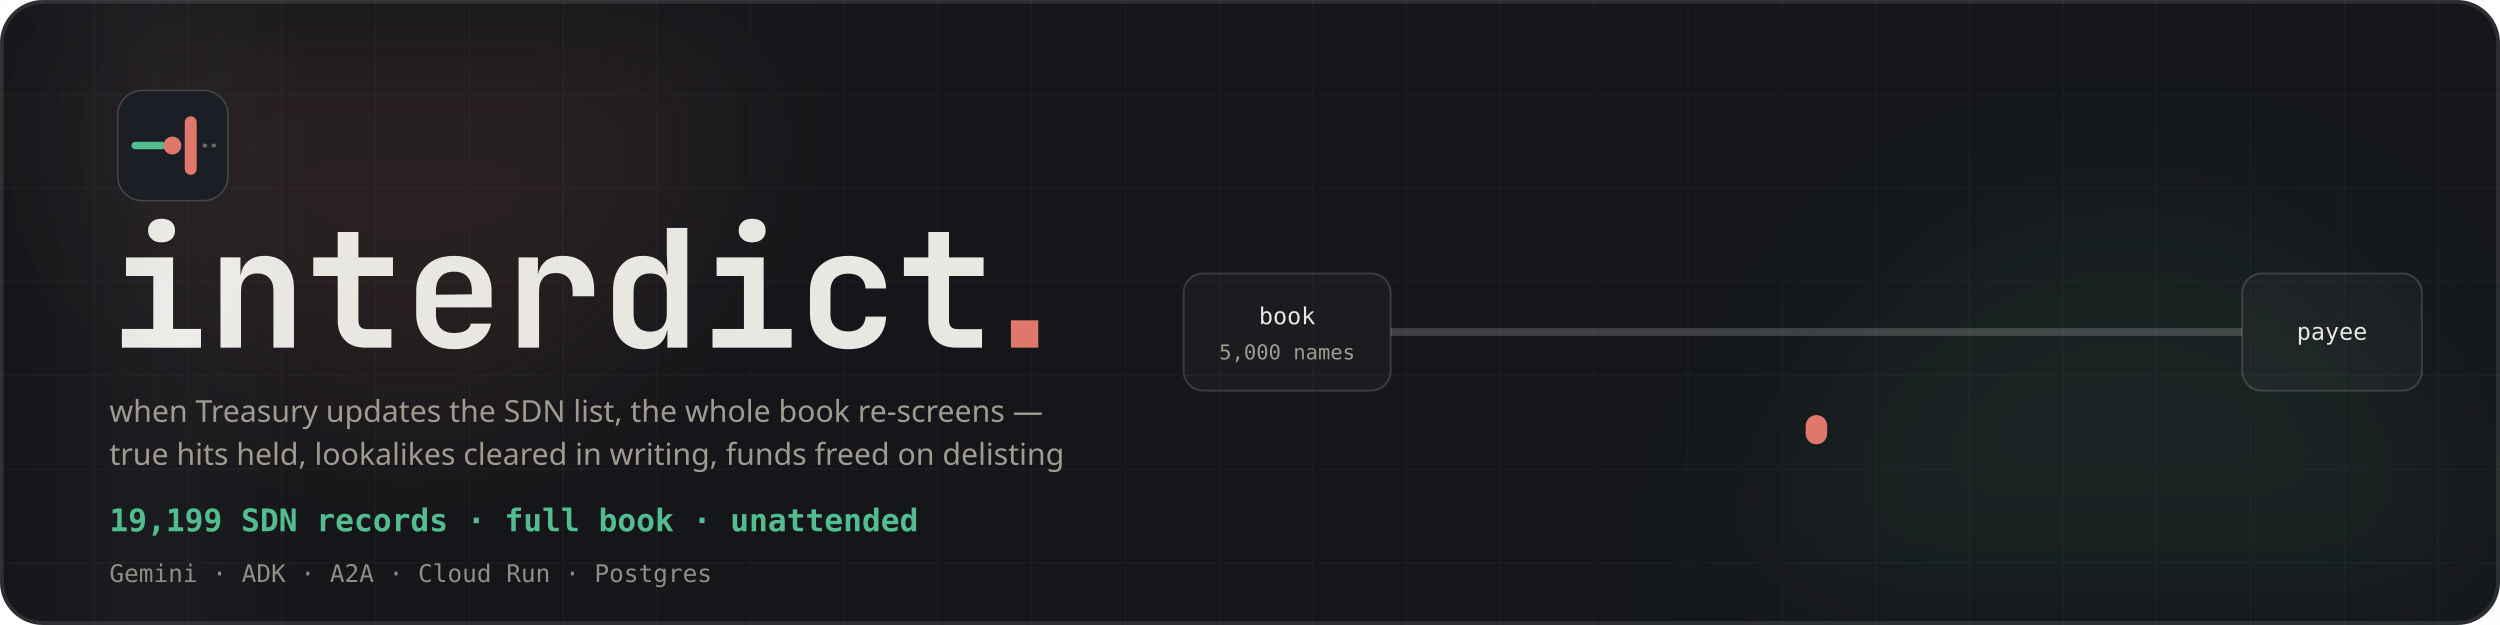
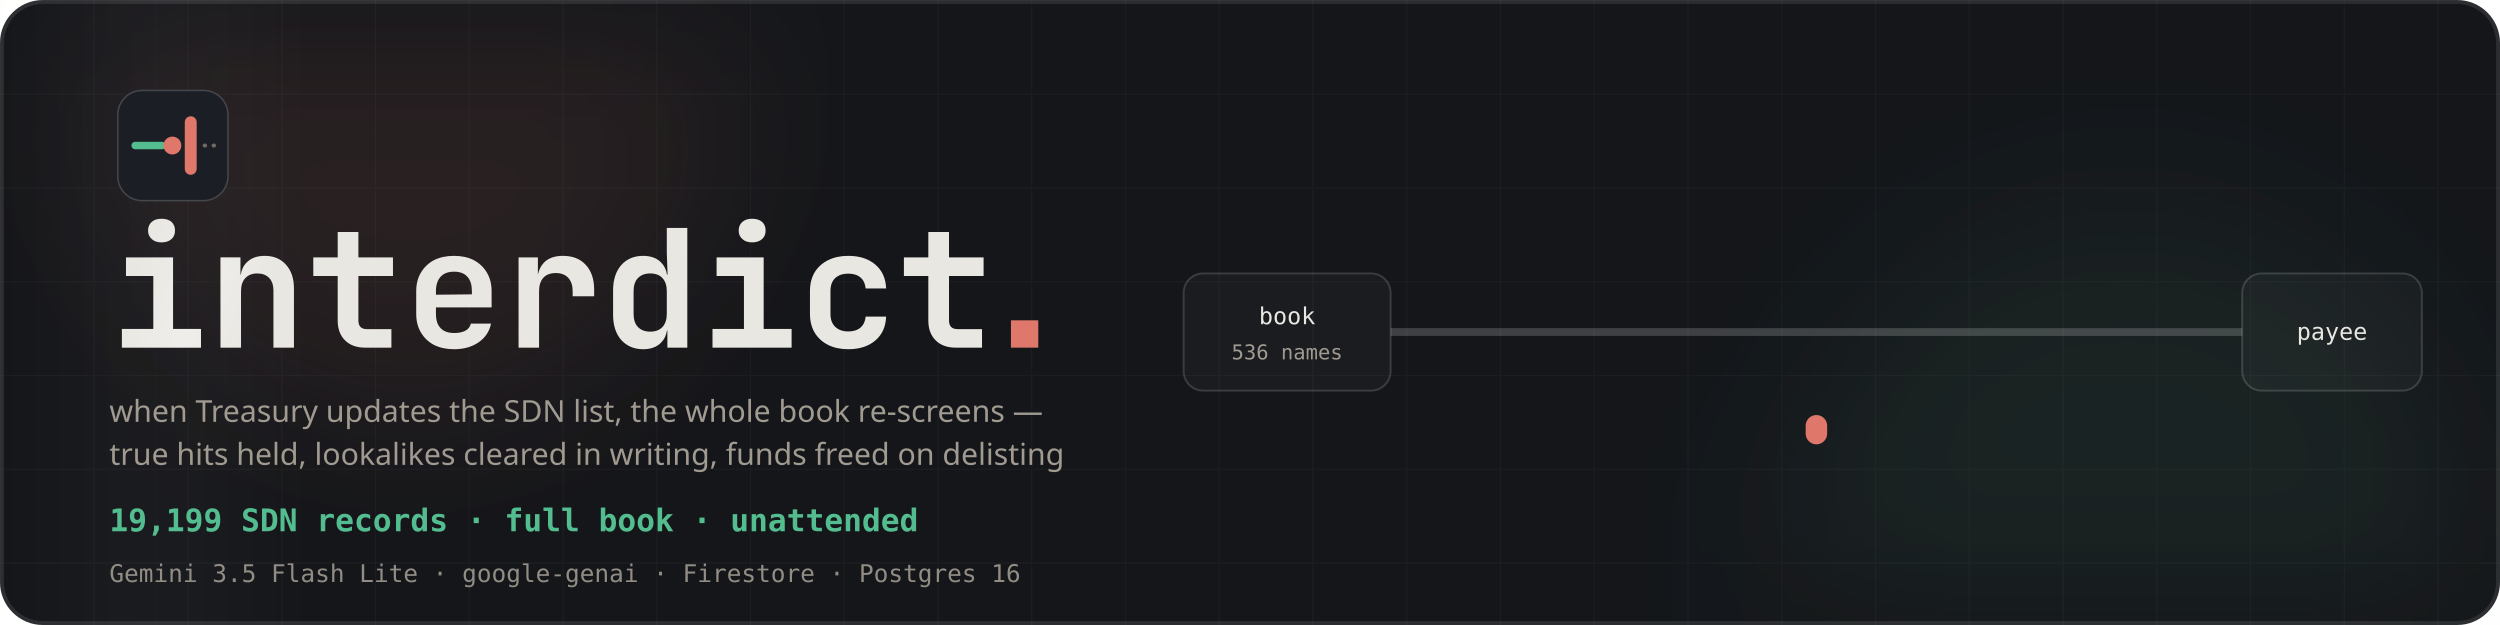
<svg xmlns="http://www.w3.org/2000/svg" viewBox="0 0 1280 320" width="1280" height="320" role="img" aria-label="Interdict — a green-lit payment mid-flight hits the delta and freezes red — held until Treasury itself delists">
  <style>
    .aur1 { animation: drift1 16s ease-in-out infinite alternate; }
    .aur2 { animation: drift2 19s ease-in-out infinite alternate; }
    .beam { animation: beamSweep 8s linear infinite; }
    .metric { animation: metricPulse 8s ease-in-out infinite; }
    .pop-hold { animation: popHold 8s ease infinite; transform-box: fill-box; transform-origin: center; }
    .pop-release { animation: popRelease 8s ease infinite; transform-box: fill-box; transform-origin: center; }
    @keyframes drift1 { from { transform: translate(0, 0); } to { transform: translate(70px, 24px); } }
    @keyframes drift2 { from { transform: translate(0, 0); } to { transform: translate(-80px, -20px); } }
    @keyframes beamSweep { 0%, 12% { transform: translateX(-300px) skewX(-18deg); } 38%, 100% { transform: translateX(1700px) skewX(-18deg); } }
    @keyframes metricPulse { 0%, 100% { opacity: 0.72; } 50% { opacity: 1; } }
    @keyframes popHold { 0%, 30% { transform: scale(0.6); } 34% { transform: scale(1.14); } 37%, 100% { transform: scale(1); } }
    @keyframes popRelease { 0%, 57% { transform: scale(0.6); } 61% { transform: scale(1.14); } 64%, 100% { transform: scale(1); } }
    @media (prefers-reduced-motion: reduce) { * { animation: none !important; } }
  </style>
  <defs>
    <pattern id="grid" width="48" height="48" patternUnits="userSpaceOnUse">
      <path d="M 48 0 L 0 0 0 48" fill="none" stroke="rgba(255,255,255,0.035)" stroke-width="1" />
    </pattern>
    <linearGradient id="beamGrad" x1="0" y1="0" x2="1" y2="0">
      <stop offset="0%" stop-color="rgba(255,255,255,0)" />
      <stop offset="50%" stop-color="rgba(255,255,255,0.55)" />
      <stop offset="100%" stop-color="rgba(255,255,255,0)" />
    </linearGradient>
    <linearGradient id="shine" x1="0" y1="0" x2="1" y2="0">
      <stop offset="0%" stop-color="rgba(255,255,255,0)" />
      <stop offset="50%" stop-color="rgba(255,255,255,0.55)" />
      <stop offset="100%" stop-color="rgba(255,255,255,0)" />
    </linearGradient>
    <linearGradient id="barGrad" x1="0" y1="0" x2="0" y2="1">
      <stop offset="0%" stop-color="#E0776B" />
      <stop offset="100%" stop-color="#C05A4F" />
    </linearGradient>
    <filter id="auroraBlur" x="-40%" y="-40%" width="180%" height="180%">
      <feGaussianBlur stdDeviation="46" />
    </filter>
    <filter id="packetGlow" x="-120%" y="-120%" width="340%" height="340%">
      <feGaussianBlur stdDeviation="5" result="b" />
      <feMerge>
        <feMergeNode in="b" />
        <feMergeNode in="SourceGraphic" />
      </feMerge>
    </filter>
    <clipPath id="wmclip">
      <use href="#wm" />
    </clipPath>
  </defs>
  <rect x="0" y="0" width="1280" height="320" rx="22" fill="#14161A" />
  <rect x="1" y="1" width="1278" height="318" rx="21" fill="none" stroke="rgba(255,255,255,0.10)" stroke-width="2" />
  <rect x="0" y="0" width="1280" height="320" rx="22" fill="url(#grid)" />
  <g filter="url(#auroraBlur)">
    <circle class="aur1" cx="210" cy="52" r="160" fill="#E0776B" opacity="0.10" />
    <circle class="aur2" cx="1090" cy="286" r="180" fill="#54BD8F" opacity="0.08" />
  </g>
  <g class="beam" opacity="0.05">
    <rect x="0" y="-40" width="160" height="400" fill="url(#beamGrad)" />
  </g>
  <g transform="translate(56,42) scale(0.127)">
    <rect x="32" y="32" width="448" height="448" rx="100" fill="#1B1E24" />
    <rect x="34" y="34" width="444" height="444" rx="98" fill="none" stroke="rgba(255,255,255,0.18)" stroke-width="6" />
    <line x1="104" y1="256" x2="212" y2="256" stroke="#54BD8F" stroke-width="30" stroke-linecap="round" />
    <circle cx="254" cy="256" r="36" fill="#E0776B" />
    <rect x="304" y="138" width="48" height="236" rx="24" fill="#E0776B" />
    <line x1="384" y1="256" x2="424" y2="256" stroke="#6E6A63" stroke-width="16" stroke-linecap="round" stroke-dasharray="2 34" />
  </g>
  <g transform="translate(56,178)">
    <path id="wm" d="M46.9 0L6.4 0L6.4-9.6L22.5-9.6L22.5-36.7L8.5-36.7L8.5-46.2L32.6-46.2L32.6-9.6L46.9-9.6L46.9 0ZM26.7-53.9L26.7-53.9Q23.5-53.9 21.7-55.6Q19.8-57.2 19.8-60.0L19.8-60.0Q19.8-62.7 21.7-64.4Q23.5-66.0 26.7-66.0L26.7-66.0Q29.9-66.0 31.8-64.4Q33.6-62.7 33.6-60.0L33.6-60.0Q33.6-57.2 31.8-55.6Q29.9-53.9 26.7-53.9ZM67.4 0L56.9 0L56.9-46.2L67.1-46.2L67.1-37.4L67.3-37.4Q67.9-41.4 70.5-43.8L70.5-43.8Q73.8-47.0 79.5-47.0L79.5-47.0Q86.4-47.0 90.4-42.5Q94.5-38.0 94.5-30.3L94.5-30.3L94.5 0L84 0L84-29.2Q84-33.4 81.8-35.7Q79.6-38.0 75.7-38.0L75.7-38.0Q71.8-38.0 69.6-35.6Q67.4-33.3 67.4-28.9L67.4-28.9L67.4 0ZM144.4 0L131.0 0Q124.4 0 120.7-3.7Q116.9-7.4 116.9-13.9L116.9-13.9L116.9-36.7L104.4-36.7L104.4-46.2L116.9-46.2L116.9-59.2L127.5-59.2L127.5-46.2L145.2-46.2L145.2-36.7L127.5-36.7L127.5-13.9Q127.5-9.5 131.8-9.5L131.8-9.5L144.4-9.5L144.4 0ZM176.5 0.8L176.5 0.8Q170.6 0.8 166.2-1.4Q161.9-3.7 159.5-7.8Q157.1-11.8 157.1-17.3L157.1-17.3L157.1-28.9Q157.1-34.4 159.5-38.4Q161.9-42.5 166.2-44.8Q170.6-47.0 176.5-47.0L176.5-47.0Q182.3-47.0 186.6-44.8Q190.9-42.5 193.3-38.4Q195.7-34.4 195.7-28.9L195.7-28.9L195.7-20.6L167.2-20.6L167.2-17.3Q167.2-12.4 169.6-10.0Q171.9-7.5 176.6-7.5L176.6-7.5Q180.1-7.5 182.3-8.7Q184.5-9.9 185.1-12.3L185.1-12.3L195.4-12.3Q194.2-6.3 189.0-2.7Q183.9 0.8 176.5 0.8ZM167.2-27.1L185.6-27.3L185.6-29.0Q185.6-33.8 183.3-36.3Q181.0-38.9 176.5-38.9Q171.9-38.9 169.6-36.3Q167.2-33.7 167.2-28.9L167.2-28.9L167.2-27.1ZM220.0 0L209.5 0L209.5-46.2L219.4-46.2L219.4-37.4L219.4-37.4Q220.2-41.0 222.3-43.3L222.3-43.3Q225.6-47.0 232.2-47.0L232.2-47.0Q239.7-47.0 243.9-42.4Q248.2-37.8 248.2-29.7L248.2-29.7L248.2-26.3L237.2-26.3L237.2-28.9Q237.2-33.3 234.9-35.8Q232.6-38.2 228.6-38.2L228.6-38.2Q224.4-38.2 222.2-35.8Q220.0-33.3 220.0-28.9L220.0-28.9L220.0 0ZM273.3 0.8L273.3 0.8Q266.4 0.8 262.1-3.9Q257.9-8.7 257.9-16.8L257.9-16.8L257.9-29.3Q257.9-37.5 262.1-42.3Q266.3-47.0 273.3-47.0L273.3-47.0Q279.0-47.0 282.3-43.8L282.3-43.8Q284.9-41.3 285.5-37.4L285.5-37.4L285.8-37.4L285.4-48.4L285.4-61.3L295.9-61.3L295.9 0L285.7 0L285.7-8.8L285.5-8.8Q284.9-4.9 282.3-2.4L282.3-2.4Q279.0 0.8 273.3 0.8ZM276.9-8.2L276.9-8.2Q281.0-8.2 283.2-10.6Q285.4-13.0 285.4-17.3L285.4-17.3L285.4-28.9Q285.4-33.2 283.2-35.6Q281.0-38.0 276.9-38.0Q272.9-38.0 270.6-35.6Q268.4-33.3 268.4-28.9L268.4-28.9L268.4-17.3Q268.4-12.9 270.6-10.6Q272.9-8.2 276.9-8.2ZM349.3 0L308.8 0L308.8-9.6L324.9-9.6L324.9-36.7L310.9-36.7L310.9-46.2L335.0-46.2L335.0-9.6L349.3-9.6L349.3 0ZM329.1-53.9L329.1-53.9Q325.9-53.9 324.1-55.6Q322.2-57.2 322.2-60.0L322.2-60.0Q322.2-62.7 324.1-64.4Q325.9-66.0 329.1-66.0L329.1-66.0Q332.3-66.0 334.2-64.4Q336.0-62.7 336.0-60.0L336.0-60.0Q336.0-57.2 334.2-55.6Q332.3-53.9 329.1-53.9ZM378.3 0.8L378.3 0.8Q372.4 0.8 368.0-1.4Q363.6-3.6 361.1-7.7Q358.7-11.8 358.7-17.3L358.7-17.3L358.7-28.9Q358.7-34.5 361.1-38.6Q363.6-42.6 368.0-44.8Q372.4-47.0 378.3-47.0L378.3-47.0Q387.0-47.0 392.2-42.5Q397.4-38.1 397.7-30.3L397.7-30.3L387.2-30.3Q386.9-33.9 384.6-35.9Q382.3-37.9 378.3-37.9L378.3-37.9Q374.1-37.9 371.6-35.6Q369.2-33.3 369.2-29.0L369.2-29.0L369.2-17.3Q369.2-13.0 371.6-10.7Q374.1-8.3 378.3-8.3L378.3-8.3Q382.3-8.3 384.6-10.3Q386.9-12.3 387.2-15.9L387.2-15.9L397.7-15.9Q397.4-8.1 392.2-3.7Q387.0 0.8 378.3 0.8ZM446.8 0L433.4 0Q426.8 0 423.1-3.7Q419.3-7.4 419.3-13.9L419.3-13.9L419.3-36.7L406.8-36.7L406.8-46.2L419.3-46.2L419.3-59.2L429.9-59.2L429.9-46.2L447.6-46.2L447.6-36.7L429.9-36.7L429.9-13.9Q429.9-9.5 434.2-9.5L434.2-9.5L446.8-9.5L446.8 0Z" fill="#E9E7E2" />
    <rect x="461.6" y="-14" width="14" height="14" fill="#E0776B" />
    <g clip-path="url(#wmclip)">
      <g transform="skewX(-18)">
        <rect x="0" y="-78" width="72" height="96" fill="url(#shine)" opacity="0.5">
          <animateTransform attributeName="transform" type="translate" dur="8s" repeatCount="indefinite" calcMode="linear" values="-200 0;-200 0;620 0;620 0" keyTimes="0;0.04;0.30;1" />
        </rect>
      </g>
    </g>
  </g>
  <text x="56" y="216" font-family="'Segoe UI', system-ui, -apple-system, sans-serif" font-size="15.5" fill="#A09A90">when Treasury updates the SDN list, the whole book re-screens —</text>
  <text x="56" y="238" font-family="'Segoe UI', system-ui, -apple-system, sans-serif" font-size="15.5" fill="#A09A90">true hits held, lookalikes cleared in writing, funds freed on delisting</text>
  <text class="metric" x="56" y="272" font-family="ui-monospace, SFMono-Regular, Menlo, Consolas, monospace" font-size="16" font-weight="700" fill="#54BD8F">19,199 SDN records · full book · unattended</text>
-   <text x="56" y="298" font-family="ui-monospace, SFMono-Regular, Menlo, Consolas, monospace" font-size="12.5" fill="#928D84">Gemini · ADK · A2A · Cloud Run · Postgres</text>
+   <text x="56" y="298" font-family="ui-monospace, SFMono-Regular, Menlo, Consolas, monospace" font-size="12.5" fill="#928D84">Gemini 3.5 Flash Lite · google-genai · Firestore · Postgres 16</text>
  <rect x="606" y="140" width="106" height="60" rx="10" fill="rgba(255,255,255,0.03)" stroke="rgba(255,255,255,0.15)" />
  <text x="659" y="166" text-anchor="middle" font-family="ui-monospace, SFMono-Regular, Menlo, Consolas, monospace" font-size="12" fill="#E9E7E2">book</text>
-   <text x="659" y="184" text-anchor="middle" font-family="ui-monospace, SFMono-Regular, Menlo, Consolas, monospace" font-size="10.5" fill="#A09A90">5,000 names</text>
+   <text x="659" y="184" text-anchor="middle" font-family="ui-monospace, SFMono-Regular, Menlo, Consolas, monospace" font-size="10.5" fill="#A09A90">536 names</text>
  <rect x="1148" y="140" width="92" height="60" rx="10" fill="rgba(255,255,255,0.03)" stroke="rgba(255,255,255,0.15)" />
  <text x="1194" y="174" text-anchor="middle" font-family="ui-monospace, SFMono-Regular, Menlo, Consolas, monospace" font-size="12" fill="#E9E7E2">payee</text>
  <path d="M712 170 H1148" stroke="rgba(255,255,255,0.18)" stroke-width="4" fill="none" />
  <path d="M712 170 H1148" pathLength="100" stroke="#54BD8F" stroke-width="4" fill="none" stroke-dasharray="100" stroke-dashoffset="100" opacity="0" data-story="beat-2">
    <animate attributeName="opacity" dur="8s" repeatCount="indefinite" values="0;0;0.75;0.75;0;0" keyTimes="0;0.10;0.14;0.92;0.97;1" />
    <animate attributeName="stroke-dashoffset" dur="8s" repeatCount="indefinite" values="100;100;52;52;0;0" keyTimes="0;0.14;0.30;0.58;0.74;1" />
  </path>
  <g opacity="0" data-story="beat-2">
    <animate attributeName="opacity" dur="8s" repeatCount="indefinite" values="0;0;1;1;0;0" keyTimes="0;0.10;0.14;0.92;0.97;1" />
    <rect x="795" y="62" width="172" height="27" rx="7" fill="rgba(255,255,255,0.04)" stroke="rgba(255,255,255,0.22)" />
    <text x="881" y="80" text-anchor="middle" font-family="ui-monospace, SFMono-Regular, Menlo, Consolas, monospace" font-size="11.5" fill="#E9E7E2">OFAC delta · 18 add / 8 rm</text>
    <path d="M905 89 V112" stroke="rgba(255,255,255,0.3)" stroke-width="1.5" stroke-dasharray="3 4" />
  </g>
  <path d="M930 118 V222" pathLength="100" stroke="#E0776B" stroke-width="11" stroke-linecap="round" fill="none" stroke-dasharray="100" stroke-dashoffset="100" data-story="beat-3">
    <animate attributeName="stroke-dashoffset" dur="8s" repeatCount="indefinite" values="100;100;0;0;100;100" keyTimes="0;0.25;0.32;0.56;0.63;1" />
  </path>
  <circle r="9" opacity="0" filter="url(#packetGlow)" data-story="beat-2">
    <animate attributeName="opacity" dur="8s" repeatCount="indefinite" values="0;0;1;1;0;0" keyTimes="0;0.10;0.14;0.92;0.97;1" />
    <animateMotion dur="8s" repeatCount="indefinite" calcMode="linear" path="M712 170 L1148 170" keyPoints="0;0;0.485;0.485;1;1" keyTimes="0;0.14;0.30;0.58;0.74;1" />
    <animate attributeName="fill" dur="8s" repeatCount="indefinite" values="#54BD8F;#54BD8F;#E0776B;#E0776B;#54BD8F;#54BD8F" keyTimes="0;0.28;0.31;0.57;0.60;1" />
  </circle>
  <g opacity="0" data-story="beat-3">
    <animate attributeName="opacity" dur="8s" repeatCount="indefinite" values="0;0;1;1;0;0" keyTimes="0;0.31;0.34;0.92;0.97;1" />
    <g class="pop-hold">
      <rect x="848" y="192" width="66" height="26" rx="6" fill="rgba(224,119,107,0.12)" stroke="#E0776B" stroke-width="1.5" />
      <text x="881" y="210" text-anchor="middle" font-family="ui-monospace, SFMono-Regular, Menlo, Consolas, monospace" font-size="13" font-weight="700" fill="#E0776B">HOLD</text>
    </g>
  </g>
  <g opacity="0" data-story="beat-4">
    <animate attributeName="opacity" dur="8s" repeatCount="indefinite" values="0;0;1;1;0;0" keyTimes="0;0.52;0.56;0.92;0.97;1" />
    <rect x="988" y="62" width="150" height="27" rx="7" fill="rgba(84,189,143,0.08)" stroke="rgba(84,189,143,0.5)" />
    <text x="1063" y="80" text-anchor="middle" font-family="ui-monospace, SFMono-Regular, Menlo, Consolas, monospace" font-size="11.5" fill="#54BD8F">delisting · remove</text>
    <path d="M955 89 V112" stroke="rgba(84,189,143,0.45)" stroke-width="1.5" stroke-dasharray="3 4" />
  </g>
  <g opacity="0" data-story="beat-4">
    <animate attributeName="opacity" dur="8s" repeatCount="indefinite" values="0;0;1;1;0;0" keyTimes="0;0.58;0.62;0.92;0.97;1" />
    <g class="pop-release">
      <rect x="1000" y="192" width="96" height="26" rx="6" fill="rgba(84,189,143,0.10)" stroke="#54BD8F" stroke-width="1.5" />
      <text x="1048" y="210" text-anchor="middle" font-family="ui-monospace, SFMono-Regular, Menlo, Consolas, monospace" font-size="13" font-weight="700" fill="#54BD8F">RELEASE</text>
    </g>
  </g>
</svg>
